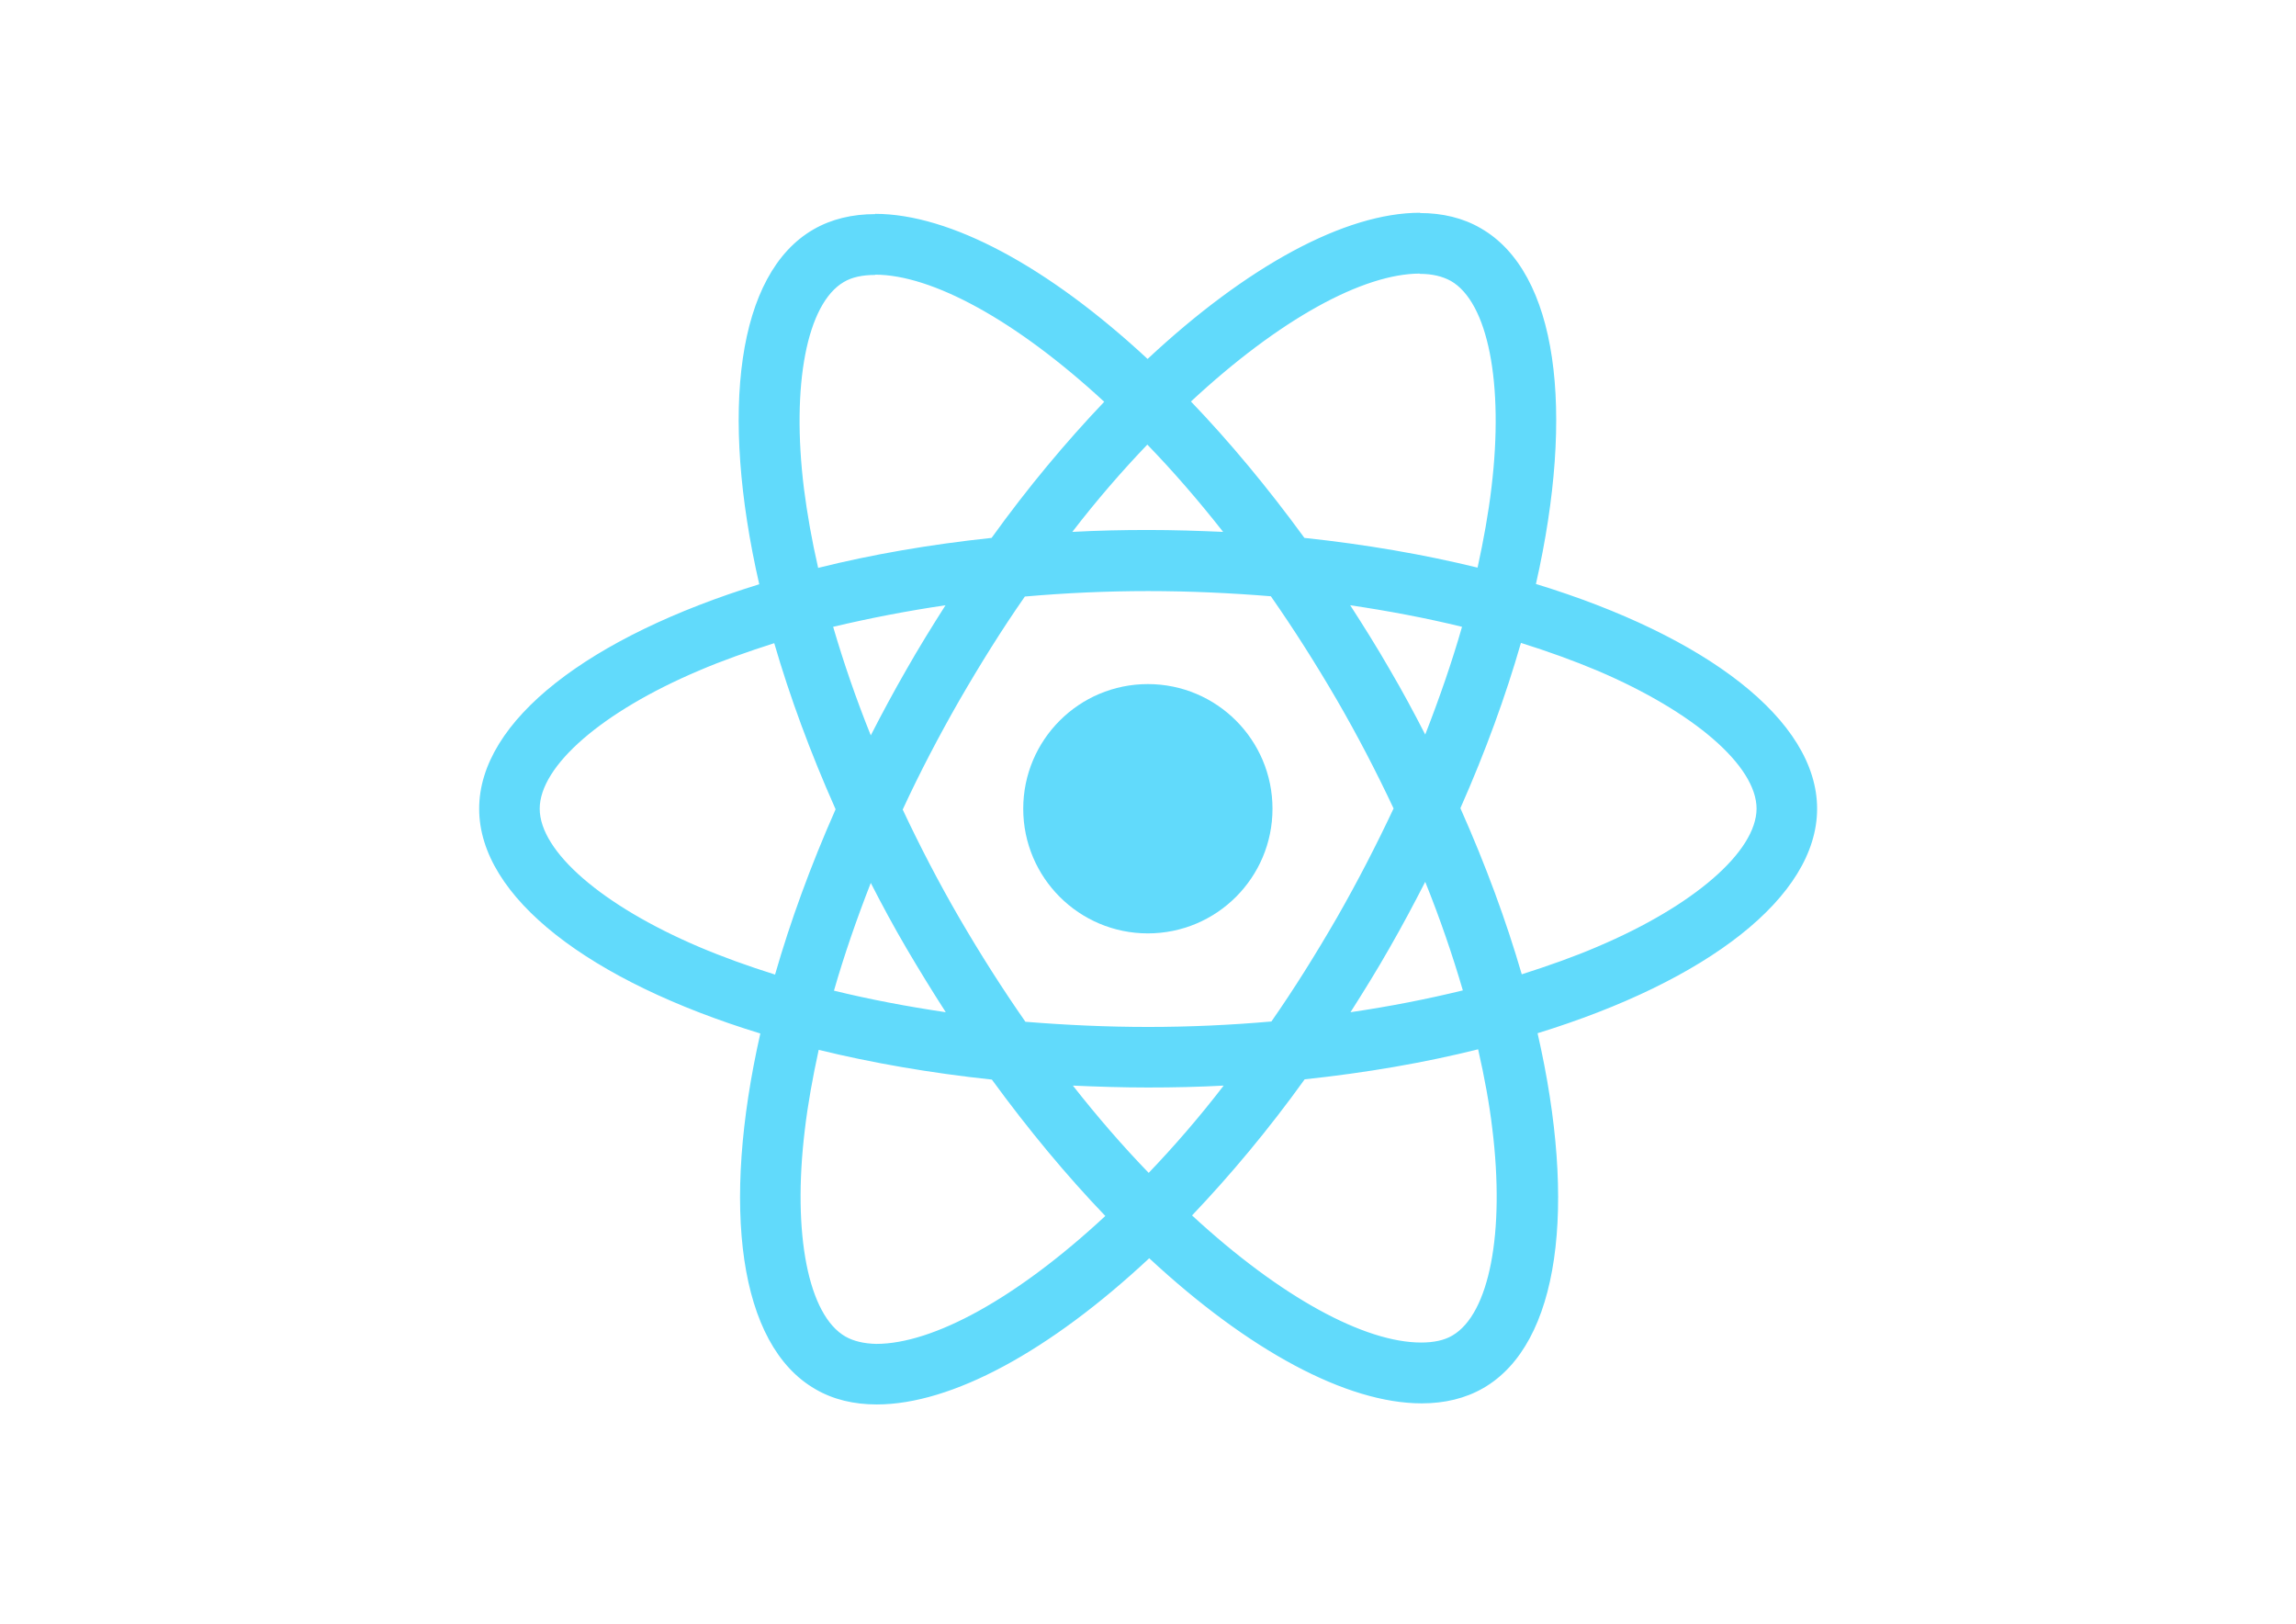
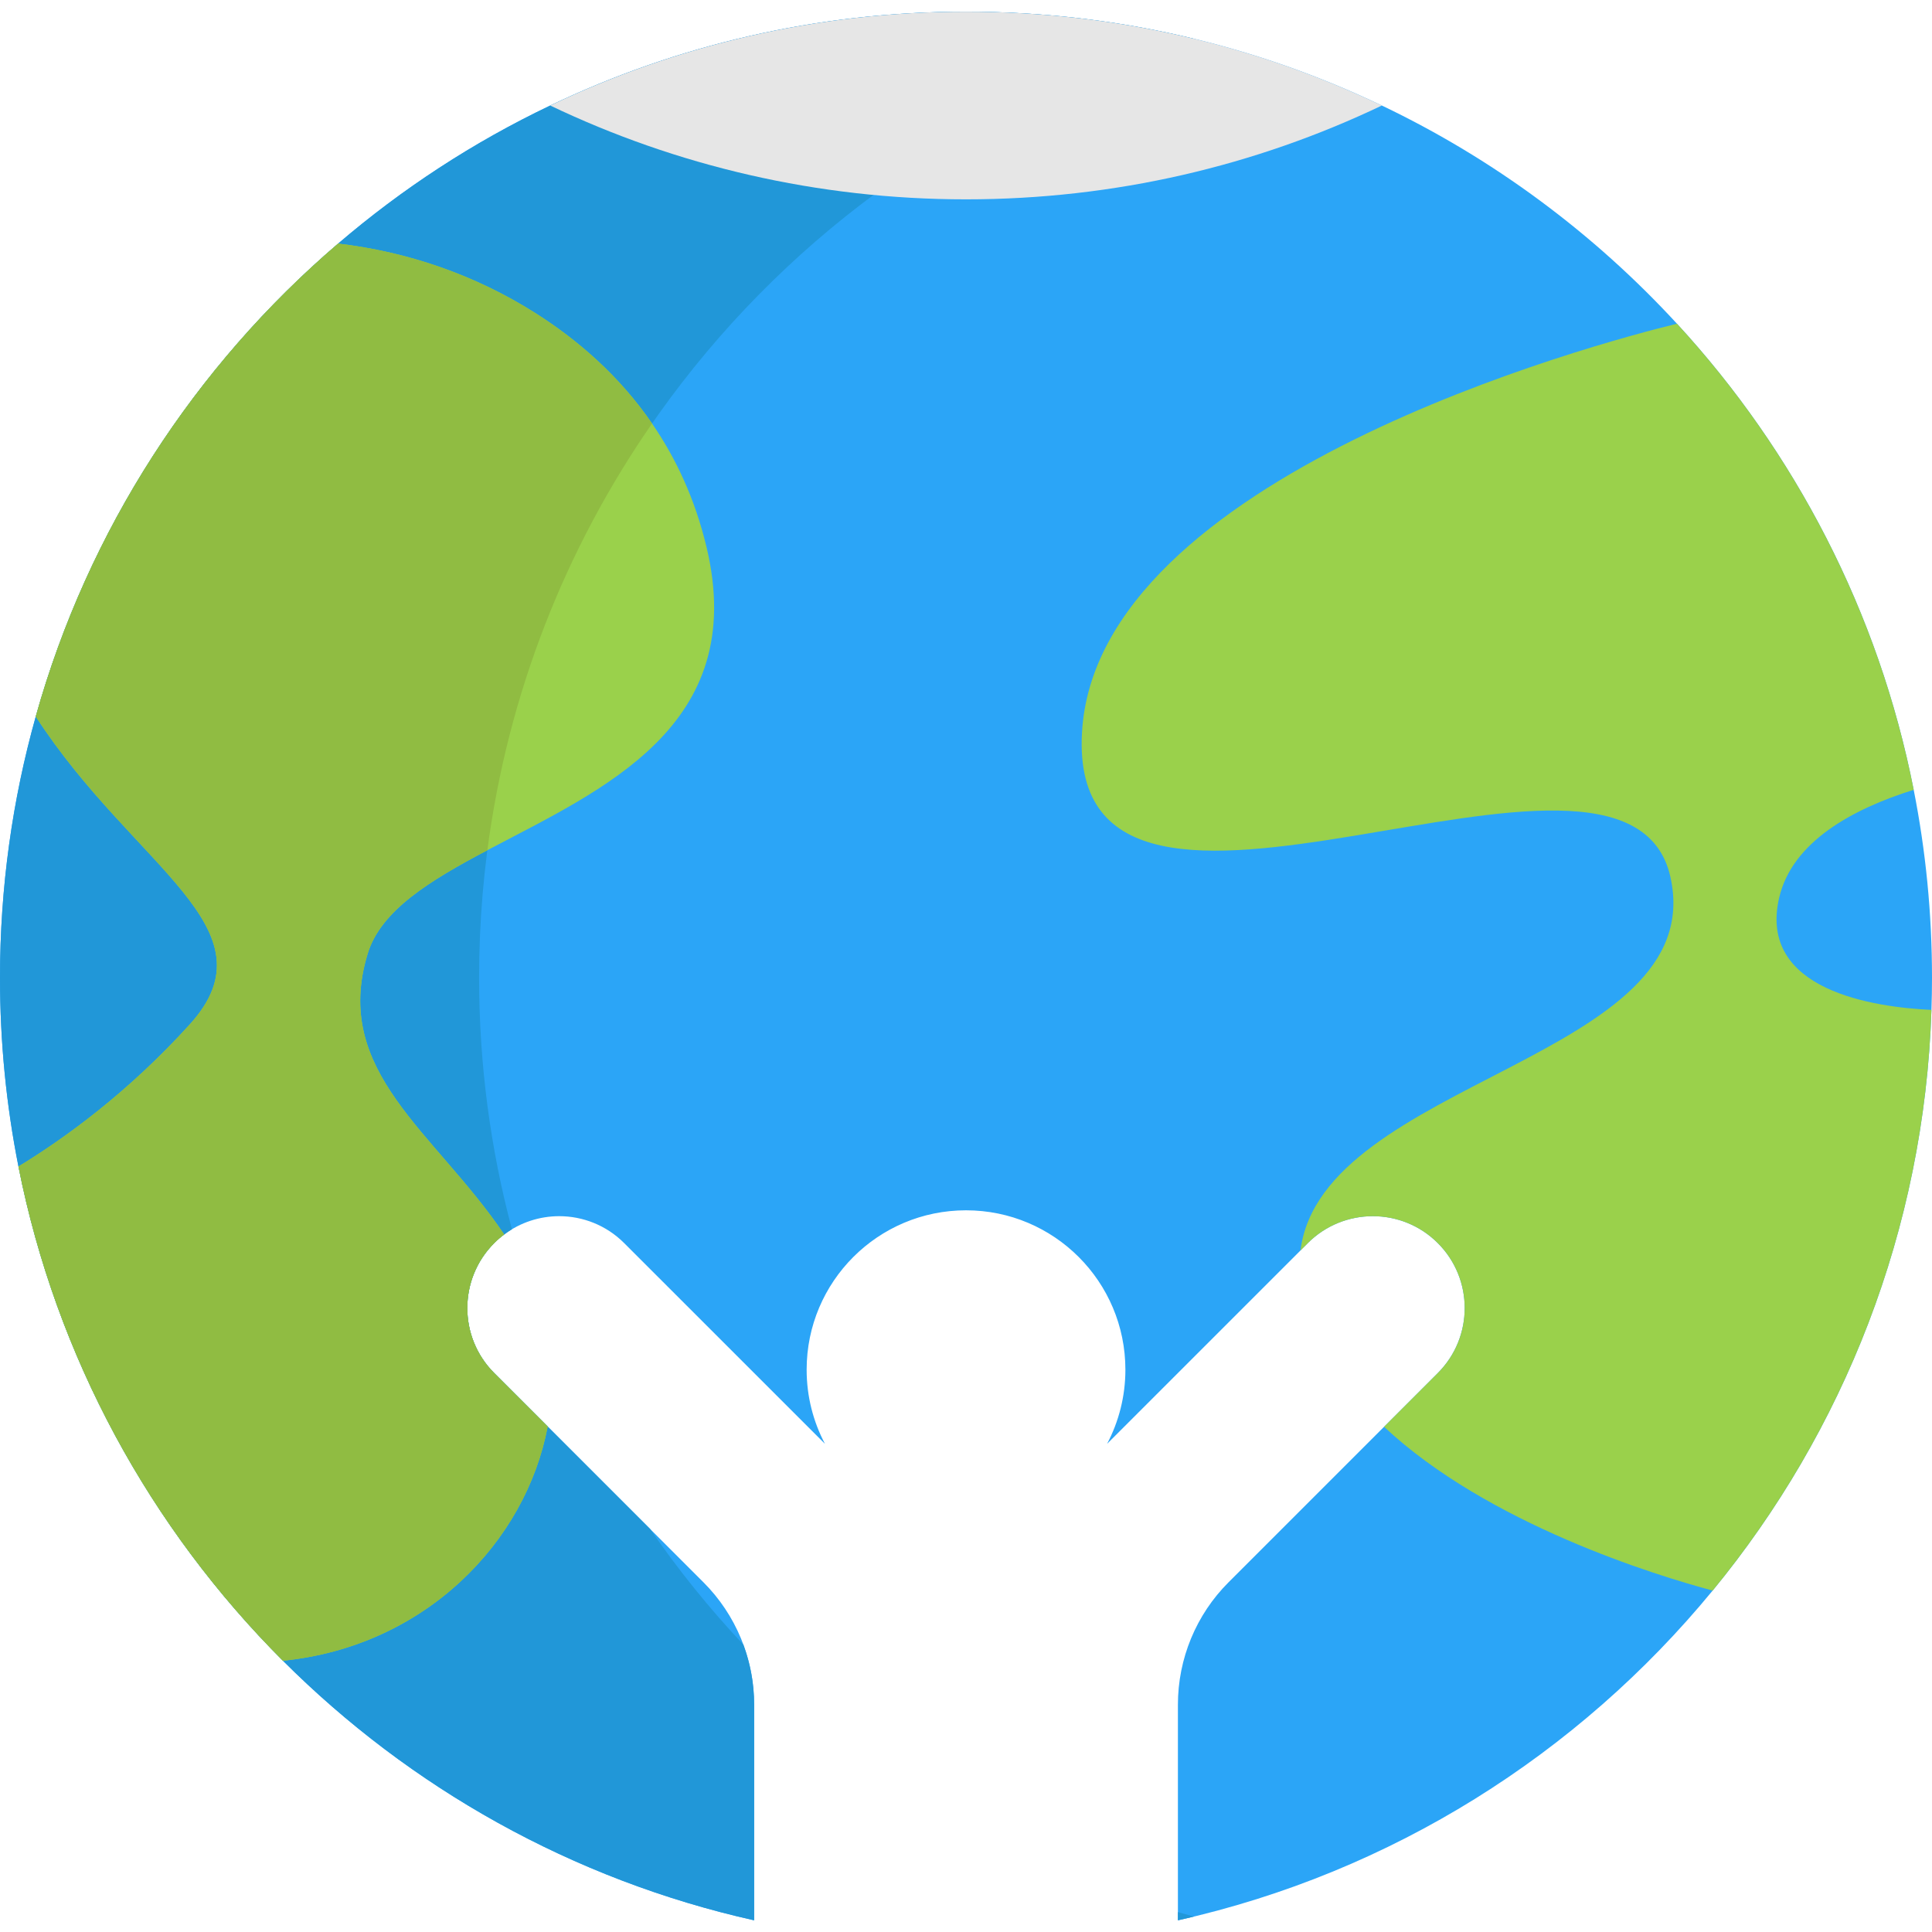
- <svg xmlns="http://www.w3.org/2000/svg" viewBox="0 0 841.9 595.3">
-   <g fill="#61DAFB">
-     <path d="M666.3 296.5c0-32.5-40.7-63.3-103.1-82.4 14.4-63.6 8-114.2-20.2-130.4-6.5-3.8-14.1-5.6-22.4-5.6v22.3c4.6 0 8.3.9 11.4 2.6 13.6 7.8 19.5 37.5 14.9 75.7-1.1 9.4-2.9 19.3-5.1 29.4-19.6-4.8-41-8.5-63.5-10.9-13.5-18.5-27.5-35.3-41.6-50 32.6-30.3 63.2-46.9 84-46.9V78c-27.5 0-63.5 19.6-99.9 53.6-36.4-33.8-72.4-53.2-99.9-53.2v22.3c20.7 0 51.4 16.5 84 46.6-14 14.7-28 31.4-41.3 49.9-22.6 2.4-44 6.1-63.6 11-2.3-10-4-19.7-5.2-29-4.7-38.2 1.1-67.9 14.6-75.8 3-1.8 6.9-2.6 11.5-2.6V78.5c-8.4 0-16 1.8-22.6 5.6-28.1 16.2-34.4 66.7-19.9 130.1-62.2 19.2-102.7 49.9-102.7 82.3 0 32.5 40.7 63.3 103.1 82.4-14.4 63.6-8 114.2 20.2 130.4 6.5 3.8 14.1 5.6 22.5 5.6 27.5 0 63.5-19.6 99.9-53.6 36.4 33.8 72.4 53.2 99.9 53.2 8.4 0 16-1.8 22.6-5.6 28.1-16.2 34.4-66.7 19.9-130.1 62-19.1 102.5-49.9 102.5-82.3zm-130.2-66.7c-3.7 12.9-8.3 26.2-13.5 39.5-4.1-8-8.4-16-13.1-24-4.6-8-9.5-15.8-14.4-23.4 14.2 2.1 27.9 4.7 41 7.9zm-45.8 106.5c-7.8 13.5-15.8 26.3-24.1 38.2-14.9 1.3-30 2-45.2 2-15.1 0-30.2-.7-45-1.9-8.3-11.9-16.4-24.6-24.2-38-7.6-13.1-14.5-26.4-20.8-39.8 6.2-13.4 13.2-26.8 20.7-39.9 7.8-13.5 15.8-26.3 24.1-38.2 14.9-1.3 30-2 45.2-2 15.1 0 30.2.7 45 1.9 8.3 11.9 16.4 24.6 24.2 38 7.6 13.1 14.5 26.4 20.8 39.8-6.3 13.4-13.2 26.8-20.7 39.9zm32.3-13c5.4 13.4 10 26.8 13.8 39.8-13.1 3.2-26.9 5.9-41.2 8 4.9-7.7 9.8-15.6 14.4-23.7 4.6-8 8.9-16.1 13-24.1zM421.2 430c-9.3-9.6-18.6-20.3-27.8-32 9 .4 18.2.7 27.5.7 9.4 0 18.7-.2 27.8-.7-9 11.7-18.3 22.4-27.5 32zm-74.4-58.9c-14.2-2.1-27.9-4.7-41-7.9 3.7-12.9 8.3-26.2 13.5-39.5 4.1 8 8.4 16 13.1 24 4.7 8 9.5 15.8 14.4 23.4zM420.7 163c9.3 9.6 18.6 20.3 27.8 32-9-.4-18.2-.7-27.5-.7-9.4 0-18.7.2-27.8.7 9-11.7 18.3-22.4 27.5-32zm-74 58.9c-4.9 7.7-9.8 15.6-14.4 23.7-4.6 8-8.9 16-13 24-5.4-13.4-10-26.8-13.8-39.8 13.1-3.1 26.9-5.8 41.2-7.9zm-90.5 125.2c-35.4-15.1-58.3-34.9-58.3-50.6 0-15.7 22.9-35.6 58.3-50.6 8.6-3.7 18-7 27.7-10.1 5.7 19.6 13.2 40 22.5 60.9-9.2 20.8-16.6 41.1-22.2 60.6-9.9-3.1-19.3-6.5-28-10.2zM310 490c-13.6-7.8-19.5-37.5-14.9-75.7 1.1-9.4 2.9-19.3 5.1-29.4 19.6 4.8 41 8.5 63.5 10.9 13.5 18.5 27.5 35.3 41.6 50-32.6 30.3-63.2 46.9-84 46.9-4.5-.1-8.3-1-11.3-2.7zm237.2-76.2c4.7 38.2-1.1 67.9-14.6 75.8-3 1.8-6.9 2.6-11.5 2.6-20.7 0-51.4-16.5-84-46.6 14-14.7 28-31.4 41.3-49.9 22.6-2.4 44-6.1 63.6-11 2.3 10.1 4.1 19.8 5.2 29.1zm38.5-66.7c-8.6 3.7-18 7-27.7 10.1-5.7-19.6-13.2-40-22.5-60.9 9.2-20.8 16.6-41.1 22.2-60.6 9.9 3.1 19.3 6.5 28.1 10.2 35.4 15.1 58.3 34.9 58.3 50.6-.1 15.7-23 35.6-58.4 50.6zM320.8 78.4z" />
-     <circle cx="420.9" cy="296.5" r="45.7" />
-     <path d="M520.5 78.1z" />
+ <svg xmlns="http://www.w3.org/2000/svg" version="1.1" id="Layer_1" x="0px" y="0px" viewBox="0 0 512 512" style="enable-background:new 0 0 512 512;" xml:space="preserve">
+   <path style="fill:#2BA5F7;" d="M344.644,331.375l1.943-1.943c9.509-9.509,24.932-9.509,34.441,0c9.509,9.509,9.509,24.932,0,34.441  l-14.24,14.24l-41.199,41.199c-8.604,8.592-13.431,20.262-13.431,32.438v57.153c56.61-12.659,106.124-44.072,141.712-87.383  c34.635-42.129,56.079-95.541,57.986-153.888c0.097-2.824,0.145-5.672,0.145-8.532c0-17.04-1.665-33.693-4.851-49.792  c-9.268-47.101-31.473-89.555-62.74-123.526c-22.024-23.93-48.537-43.649-78.211-57.817C332.83,12.013,295.456,3.095,256.006,3.095  s-76.824,8.918-110.191,24.872c-20.37,9.715-39.257,22.06-56.212,36.59C51.65,97.043,23.315,140.439,9.473,189.893  C3.295,211.904,0,235.123,0,259.101c0,17.112,1.677,33.838,4.887,50.021c10.028,50.624,34.985,95.879,70.09,130.984  c33.693,33.681,76.727,58.022,124.877,68.798v-57.153c0-12.176-4.839-23.846-13.444-32.438l-41.272-41.272l-14.168-14.168  c-9.509-9.509-9.509-24.932,0-34.441c0.833-0.833,1.714-1.605,2.643-2.281c4.308-3.234,9.449-4.851,14.578-4.851  c6.227,0,12.466,2.377,17.221,7.132l53.207,53.195c-3.101-5.865-4.851-12.55-4.851-19.646c0-23.327,18.91-42.237,42.237-42.237  s42.237,18.91,42.237,42.237c0,7.096-1.762,13.781-4.851,19.646l51.252-51.24V331.375z" />
+   <path style="fill:#2197D8;" d="M126.965,259.089c0,23.062,3.029,45.411,8.701,66.687c-0.7,0.41-1.388,0.881-2.052,1.376  c-0.929,0.676-1.81,1.448-2.643,2.281c-9.509,9.509-9.509,24.932,0,34.441l41.296,41.296c7.458,10.861,15.736,21.107,24.727,30.664  c1.883,5.044,2.86,10.439,2.86,15.917v57.153c-48.15-10.777-91.184-35.117-124.877-68.798  c-35.105-35.105-60.061-80.359-70.09-130.984C1.677,292.939,0,276.213,0,259.101c0-23.979,3.295-47.197,9.473-69.209  c13.842-49.454,42.177-92.85,80.13-125.336c16.955-14.53,35.841-26.875,56.212-36.59c33.367-15.954,70.741-24.872,110.191-24.872  c20.793,0,41.018,2.474,60.375,7.168C207.18,40.324,126.965,140.342,126.965,259.089z" />
+   <path style="fill:#E6E6E6;" d="M366.197,27.967c-33.367,15.942-70.741,24.86-110.191,24.86s-76.824-8.918-110.191-24.86  c33.367-15.954,70.741-24.872,110.191-24.872S332.83,12.013,366.197,27.967z" />
+   <g>
+     <path style="fill:#9AD14B;" d="M507.149,209.31c-16.279,5.093-32.197,13.793-35.648,28.577   c-5.744,24.654,25.282,29.047,40.355,29.747c-1.907,58.348-23.351,111.76-57.986,153.888c-14.976-4.019-59.53-17.607-87.081-43.408   l14.24-14.24c9.509-9.509,9.509-24.932,0-34.441s-24.932-9.509-34.441,0l-1.943,1.943c5.696-45.206,108.851-50.745,98.027-98.992   c-11.718-52.217-159.898,35.89-155.94-38.11c3.632-68.038,136.257-103.24,157.678-108.489   C475.676,119.755,497.881,162.209,507.149,209.31z" />
+     <path style="fill:#9AD14B;" d="M129.162,225.312c30.387-16.074,69.414-32.752,58.082-80.299   c-3.053-12.78-8.122-23.605-14.445-32.776c-8.737-12.732-19.827-22.253-31.026-29.337c-15.966-10.089-33.814-16.195-52.169-18.343   C51.65,97.043,23.315,140.439,9.473,189.893h0.012c26.042,40.174,63.911,56.055,40.849,81.542   c-16.328,18.041-33.15,30.218-45.423,37.688H4.887c10.028,50.624,34.985,95.879,70.09,130.984   c37.676-3.777,64.37-31.424,70.162-62.065l-14.168-14.168c-9.509-9.509-9.509-24.932,0-34.441c0.833-0.833,1.714-1.605,2.643-2.281   c-18.379-27.249-45.761-43.034-36.167-74.446C100.959,241.217,113.98,233.337,129.162,225.312z" />
  </g>
+   <path style="fill:#2197D8;" d="M316.393,507.915c-1.4,0.35-2.824,0.676-4.236,0.99v-2.184  C313.569,507.131,314.969,507.529,316.393,507.915z" />
+   <path style="fill:#90BC42;" d="M130.972,363.874l14.168,14.168c-5.793,30.64-32.486,58.287-70.162,62.065  c-35.105-35.105-60.061-80.359-70.09-130.984h0.024c12.273-7.47,29.095-19.646,45.423-37.688  c23.062-25.487-14.807-41.368-40.849-81.542H9.473c13.842-49.454,42.177-92.85,80.13-125.336  c18.355,2.148,36.203,8.254,52.169,18.343c11.199,7.084,22.289,16.605,31.026,29.337c-22.832,32.933-38.195,71.441-43.637,113.075  c-15.181,8.025-28.202,15.905-31.714,27.394c-9.594,31.412,17.788,47.197,36.167,74.446c-0.929,0.676-1.81,1.448-2.643,2.281  C121.462,338.942,121.462,354.364,130.972,363.874z" />
+   <g>
+ </g>
+   <g>
+ </g>
+   <g>
+ </g>
+   <g>
+ </g>
+   <g>
+ </g>
+   <g>
+ </g>
+   <g>
+ </g>
+   <g>
+ </g>
+   <g>
+ </g>
+   <g>
+ </g>
+   <g>
+ </g>
+   <g>
+ </g>
+   <g>
+ </g>
+   <g>
+ </g>
+   <g>
+ </g>
</svg>
